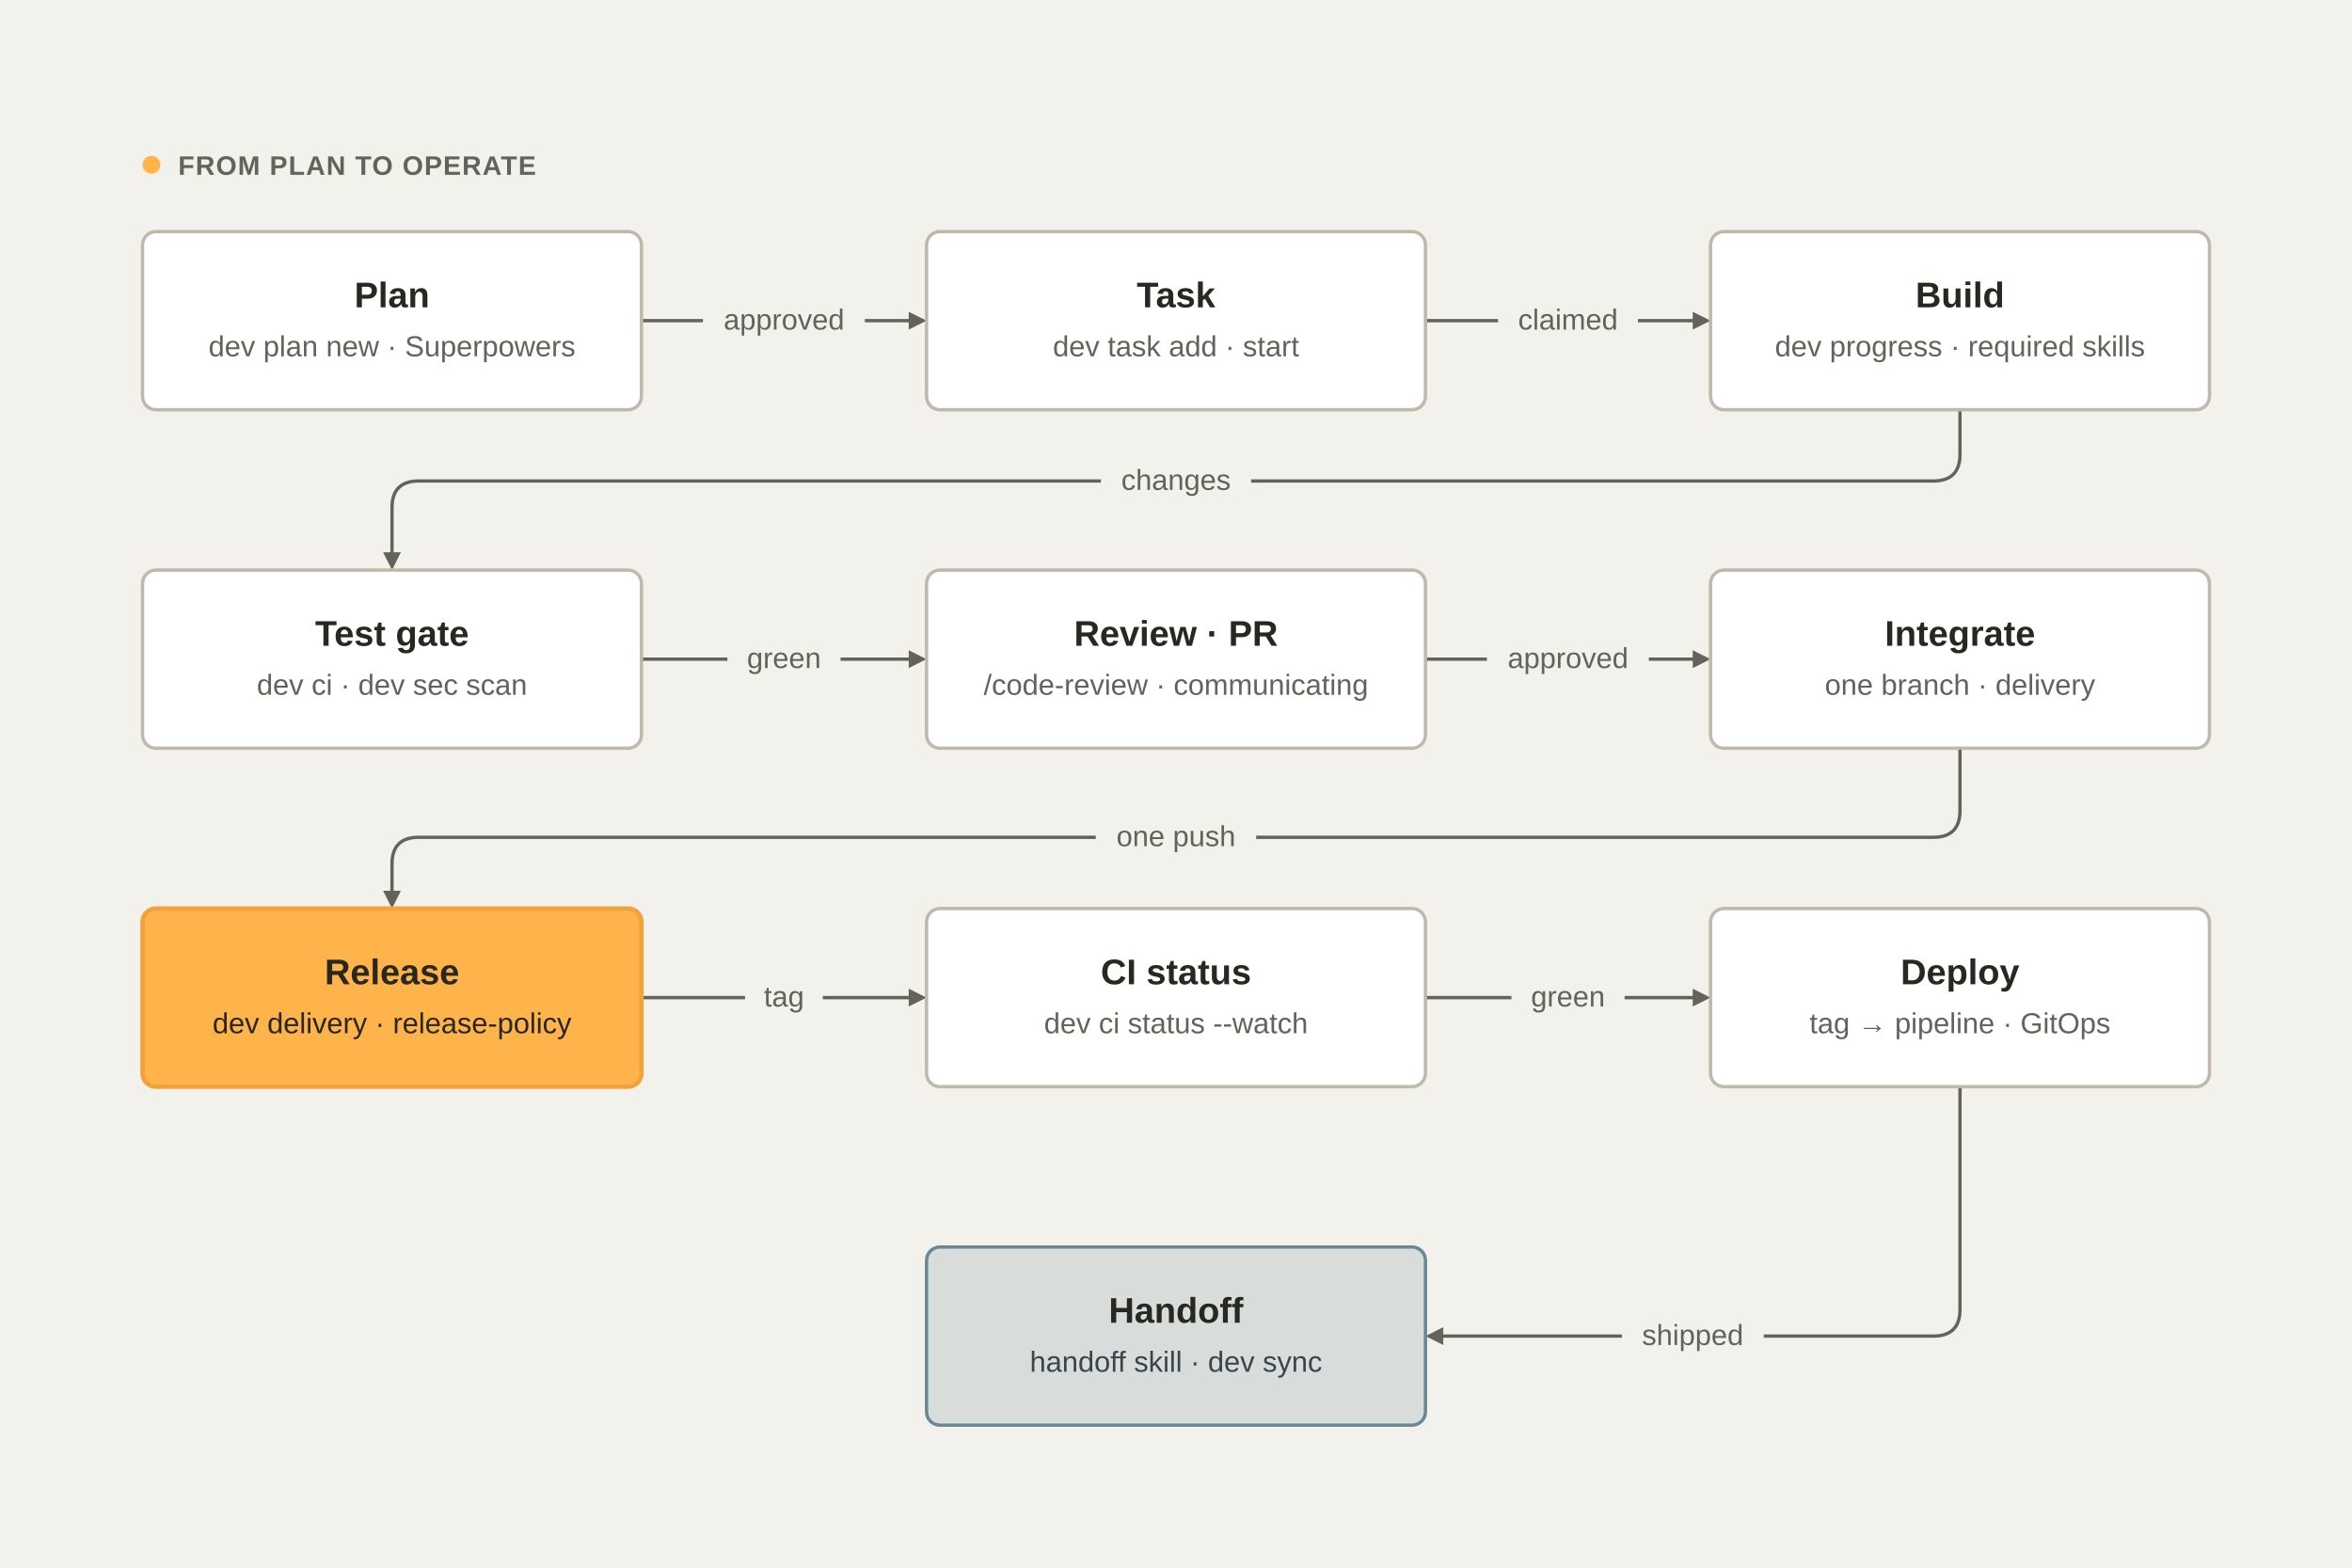
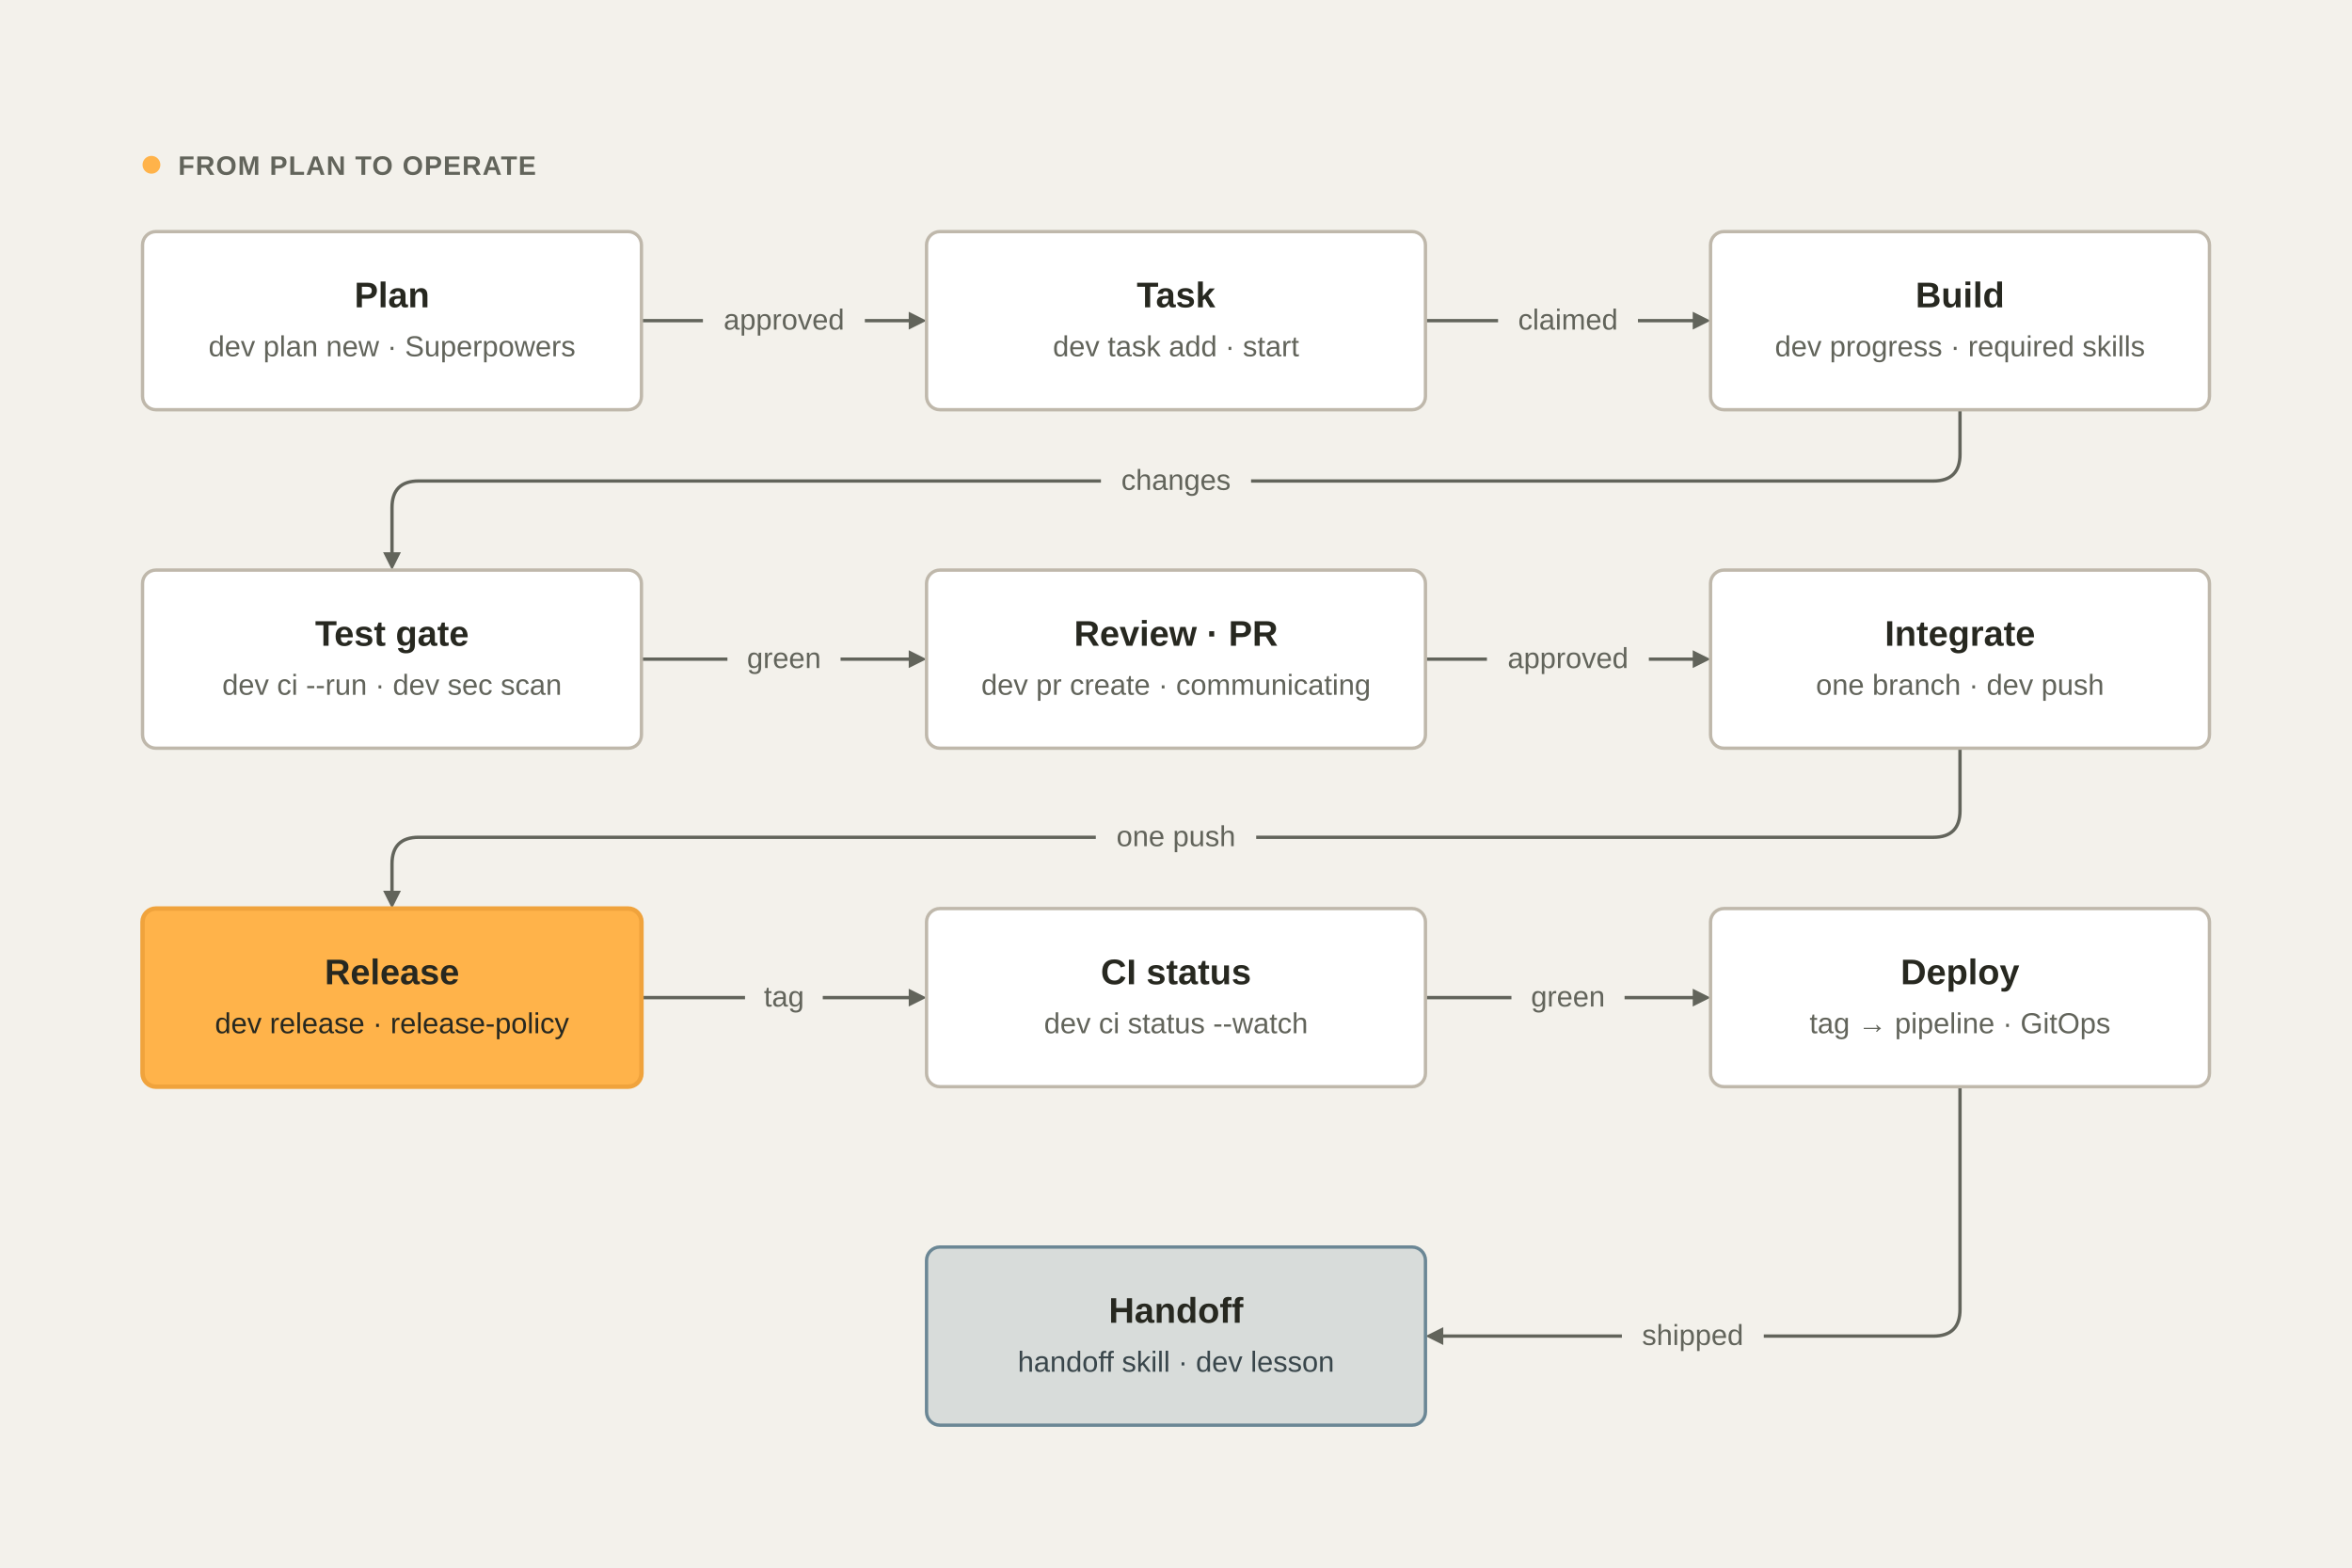
<svg xmlns="http://www.w3.org/2000/svg" width="1056" height="704" viewBox="0 0 1056 704" role="img" aria-labelledby="dk-title dk-desc">
  <rect width="1056" height="704" fill="#F3F1EB" />
  <g font-family="Manrope, 'Manrope Variable', system-ui, -apple-system, 'Segoe UI', Arial, sans-serif">
    <circle cx="68" cy="74" r="4" fill="#FFB34A" />
    <text x="80" y="78.5" font-size="12" font-weight="600" fill="#62645B" letter-spacing="0.48">FROM PLAN TO OPERATE</text>
    <g transform="translate(64.0,104.0)">
      <path d="M224.0,40.0 L344.5,40.0" fill="none" stroke="#62645B" stroke-width="1.5" stroke-linejoin="round" stroke-linecap="round" />
      <polygon points="352.0,40.0 344.0,44.0 344.0,36.0" fill="#62645B" />
      <rect x="251.6" y="28.0" width="72.7" height="24.0" rx="11.0" fill="#F3F1EB" />
      <text x="288.0" y="44.0" font-size="13" font-weight="400" fill="#62645B" text-anchor="middle">approved</text>
      <path d="M576.0,40.0 L696.5,40.0" fill="none" stroke="#62645B" stroke-width="1.5" stroke-linejoin="round" stroke-linecap="round" />
      <polygon points="704.0,40.0 696.0,44.0 696.0,36.0" fill="#62645B" />
      <rect x="608.6" y="28.0" width="62.8" height="24.0" rx="11.0" fill="#F3F1EB" />
      <text x="640.0" y="44.0" font-size="13" font-weight="400" fill="#62645B" text-anchor="middle">claimed</text>
      <path d="M816.0,80.0 L816.0,100.0 Q816.0,112.0 804.0,112.0 L124.0,112.0 Q112.0,112.0 112.0,124.0 L112.0,144.5" fill="none" stroke="#62645B" stroke-width="1.5" stroke-linejoin="round" stroke-linecap="round" />
      <polygon points="112.0,152.0 108.0,144.0 116.0,144.0" fill="#62645B" />
      <rect x="430.3" y="100.0" width="67.4" height="24.0" rx="11.0" fill="#F3F1EB" />
      <text x="464.0" y="116.0" font-size="13" font-weight="400" fill="#62645B" text-anchor="middle">changes</text>
      <path d="M224.0,192.0 L344.5,192.0" fill="none" stroke="#62645B" stroke-width="1.5" stroke-linejoin="round" stroke-linecap="round" />
      <polygon points="352.0,192.0 344.0,196.0 344.0,188.0" fill="#62645B" />
      <rect x="262.6" y="180.0" width="50.8" height="24.0" rx="11.0" fill="#F3F1EB" />
      <text x="288.0" y="196.0" font-size="13" font-weight="400" fill="#62645B" text-anchor="middle">green</text>
      <path d="M576.0,192.0 L696.5,192.0" fill="none" stroke="#62645B" stroke-width="1.5" stroke-linejoin="round" stroke-linecap="round" />
      <polygon points="704.0,192.0 696.0,196.0 696.0,188.0" fill="#62645B" />
      <rect x="603.6" y="180.0" width="72.7" height="24.0" rx="11.0" fill="#F3F1EB" />
      <text x="640.0" y="196.0" font-size="13" font-weight="400" fill="#62645B" text-anchor="middle">approved</text>
      <path d="M816.0,232.0 L816.0,260.0 Q816.0,272.0 804.0,272.0 L124.0,272.0 Q112.0,272.0 112.0,284.0 L112.0,296.5" fill="none" stroke="#62645B" stroke-width="1.5" stroke-linejoin="round" stroke-linecap="round" />
      <polygon points="112.0,304.0 108.0,296.0 116.0,296.0" fill="#62645B" />
      <rect x="428.0" y="260.0" width="72.0" height="24.0" rx="11.0" fill="#F3F1EB" />
      <text x="464.0" y="276.0" font-size="13" font-weight="400" fill="#62645B" text-anchor="middle">one push</text>
      <path d="M224.0,344.0 L344.5,344.0" fill="none" stroke="#62645B" stroke-width="1.5" stroke-linejoin="round" stroke-linecap="round" />
      <polygon points="352.0,344.0 344.0,348.0 344.0,340.0" fill="#62645B" />
      <rect x="270.5" y="332.0" width="34.9" height="24.0" rx="11.0" fill="#F3F1EB" />
      <text x="288.0" y="348.0" font-size="13" font-weight="400" fill="#62645B" text-anchor="middle">tag</text>
      <path d="M576.0,344.0 L696.5,344.0" fill="none" stroke="#62645B" stroke-width="1.5" stroke-linejoin="round" stroke-linecap="round" />
      <polygon points="704.0,344.0 696.0,348.0 696.0,340.0" fill="#62645B" />
      <rect x="614.6" y="332.0" width="50.8" height="24.0" rx="11.0" fill="#F3F1EB" />
      <text x="640.0" y="348.0" font-size="13" font-weight="400" fill="#62645B" text-anchor="middle">green</text>
      <path d="M816.0,384.0 L816.0,484.0 Q816.0,496.0 804.0,496.0 L583.5,496.0" fill="none" stroke="#62645B" stroke-width="1.5" stroke-linejoin="round" stroke-linecap="round" />
      <polygon points="576.0,496.0 584.0,492.0 584.0,500.0" fill="#62645B" />
      <rect x="664.2" y="484.0" width="63.7" height="24.0" rx="11.0" fill="#F3F1EB" />
      <text x="696.0" y="500.0" font-size="13" font-weight="400" fill="#62645B" text-anchor="middle">shipped</text>
      <rect x="0.0" y="0.0" width="224.0" height="80.0" rx="6.0" fill="#FFFFFF" stroke="#BFB8AB" stroke-width="1.5" />
      <text x="112.0" y="34.0" font-size="16" font-weight="600" fill="#272820" text-anchor="middle">Plan</text>
      <text x="112.0" y="56.0" font-size="13" font-weight="400" fill="#62645B" text-anchor="middle">dev plan new · Superpowers</text>
      <rect x="352.0" y="0.0" width="224.0" height="80.0" rx="6.0" fill="#FFFFFF" stroke="#BFB8AB" stroke-width="1.5" />
      <text x="464.0" y="34.0" font-size="16" font-weight="600" fill="#272820" text-anchor="middle">Task</text>
      <text x="464.0" y="56.0" font-size="13" font-weight="400" fill="#62645B" text-anchor="middle">dev task add · start</text>
      <rect x="704.0" y="0.0" width="224.0" height="80.0" rx="6.0" fill="#FFFFFF" stroke="#BFB8AB" stroke-width="1.5" />
      <text x="816.0" y="34.0" font-size="16" font-weight="600" fill="#272820" text-anchor="middle">Build</text>
      <text x="816.0" y="56.0" font-size="13" font-weight="400" fill="#62645B" text-anchor="middle">dev progress · required skills</text>
      <rect x="0.0" y="152.0" width="224.0" height="80.0" rx="6.0" fill="#FFFFFF" stroke="#BFB8AB" stroke-width="1.5" />
      <text x="112.0" y="186.0" font-size="16" font-weight="600" fill="#272820" text-anchor="middle">Test gate</text>
-       <text x="112.0" y="208.0" font-size="13" font-weight="400" fill="#62645B" text-anchor="middle">dev ci · dev sec scan</text>
+       <text x="112.0" y="208.0" font-size="13" font-weight="400" fill="#62645B" text-anchor="middle">dev ci --run · dev sec scan</text>
      <rect x="352.0" y="152.0" width="224.0" height="80.0" rx="6.0" fill="#FFFFFF" stroke="#BFB8AB" stroke-width="1.5" />
      <text x="464.0" y="186.0" font-size="16" font-weight="600" fill="#272820" text-anchor="middle">Review · PR</text>
-       <text x="464.0" y="208.0" font-size="13" font-weight="400" fill="#62645B" text-anchor="middle">/code-review · communicating</text>
+       <text x="464.0" y="208.0" font-size="13" font-weight="400" fill="#62645B" text-anchor="middle">dev pr create · communicating</text>
      <rect x="704.0" y="152.0" width="224.0" height="80.0" rx="6.0" fill="#FFFFFF" stroke="#BFB8AB" stroke-width="1.5" />
      <text x="816.0" y="186.0" font-size="16" font-weight="600" fill="#272820" text-anchor="middle">Integrate</text>
-       <text x="816.0" y="208.0" font-size="13" font-weight="400" fill="#62645B" text-anchor="middle">one branch · delivery</text>
+       <text x="816.0" y="208.0" font-size="13" font-weight="400" fill="#62645B" text-anchor="middle">one branch · dev push</text>
      <rect x="0.0" y="304.0" width="224.0" height="80.0" rx="6.0" fill="#FFB34A" stroke="#F0A33C" stroke-width="2" />
      <text x="112.0" y="338.0" font-size="16" font-weight="600" fill="#272820" text-anchor="middle">Release</text>
-       <text x="112.0" y="360.0" font-size="13" font-weight="400" fill="#272820" text-anchor="middle">dev delivery · release-policy</text>
+       <text x="112.0" y="360.0" font-size="13" font-weight="400" fill="#272820" text-anchor="middle">dev release · release-policy</text>
      <rect x="352.0" y="304.0" width="224.0" height="80.0" rx="6.0" fill="#FFFFFF" stroke="#BFB8AB" stroke-width="1.5" />
      <text x="464.0" y="338.0" font-size="16" font-weight="600" fill="#272820" text-anchor="middle">CI status</text>
      <text x="464.0" y="360.0" font-size="13" font-weight="400" fill="#62645B" text-anchor="middle">dev ci status --watch</text>
      <rect x="704.0" y="304.0" width="224.0" height="80.0" rx="6.0" fill="#FFFFFF" stroke="#BFB8AB" stroke-width="1.5" />
      <text x="816.0" y="338.0" font-size="16" font-weight="600" fill="#272820" text-anchor="middle">Deploy</text>
      <text x="816.0" y="360.0" font-size="13" font-weight="400" fill="#62645B" text-anchor="middle">tag → pipeline · GitOps</text>
      <rect x="352.0" y="456.0" width="224.0" height="80.0" rx="6.0" fill="#D8DCDA" stroke="#6B8795" stroke-width="1.5" />
      <text x="464.0" y="490.0" font-size="16" font-weight="600" fill="#272820" text-anchor="middle">Handoff</text>
-       <text x="464.0" y="512.0" font-size="13" font-weight="400" fill="#39464B" text-anchor="middle">handoff skill · dev sync</text>
+       <text x="464.0" y="512.0" font-size="13" font-weight="400" fill="#39464B" text-anchor="middle">handoff skill · dev lesson</text>
    </g>
  </g>
</svg>
